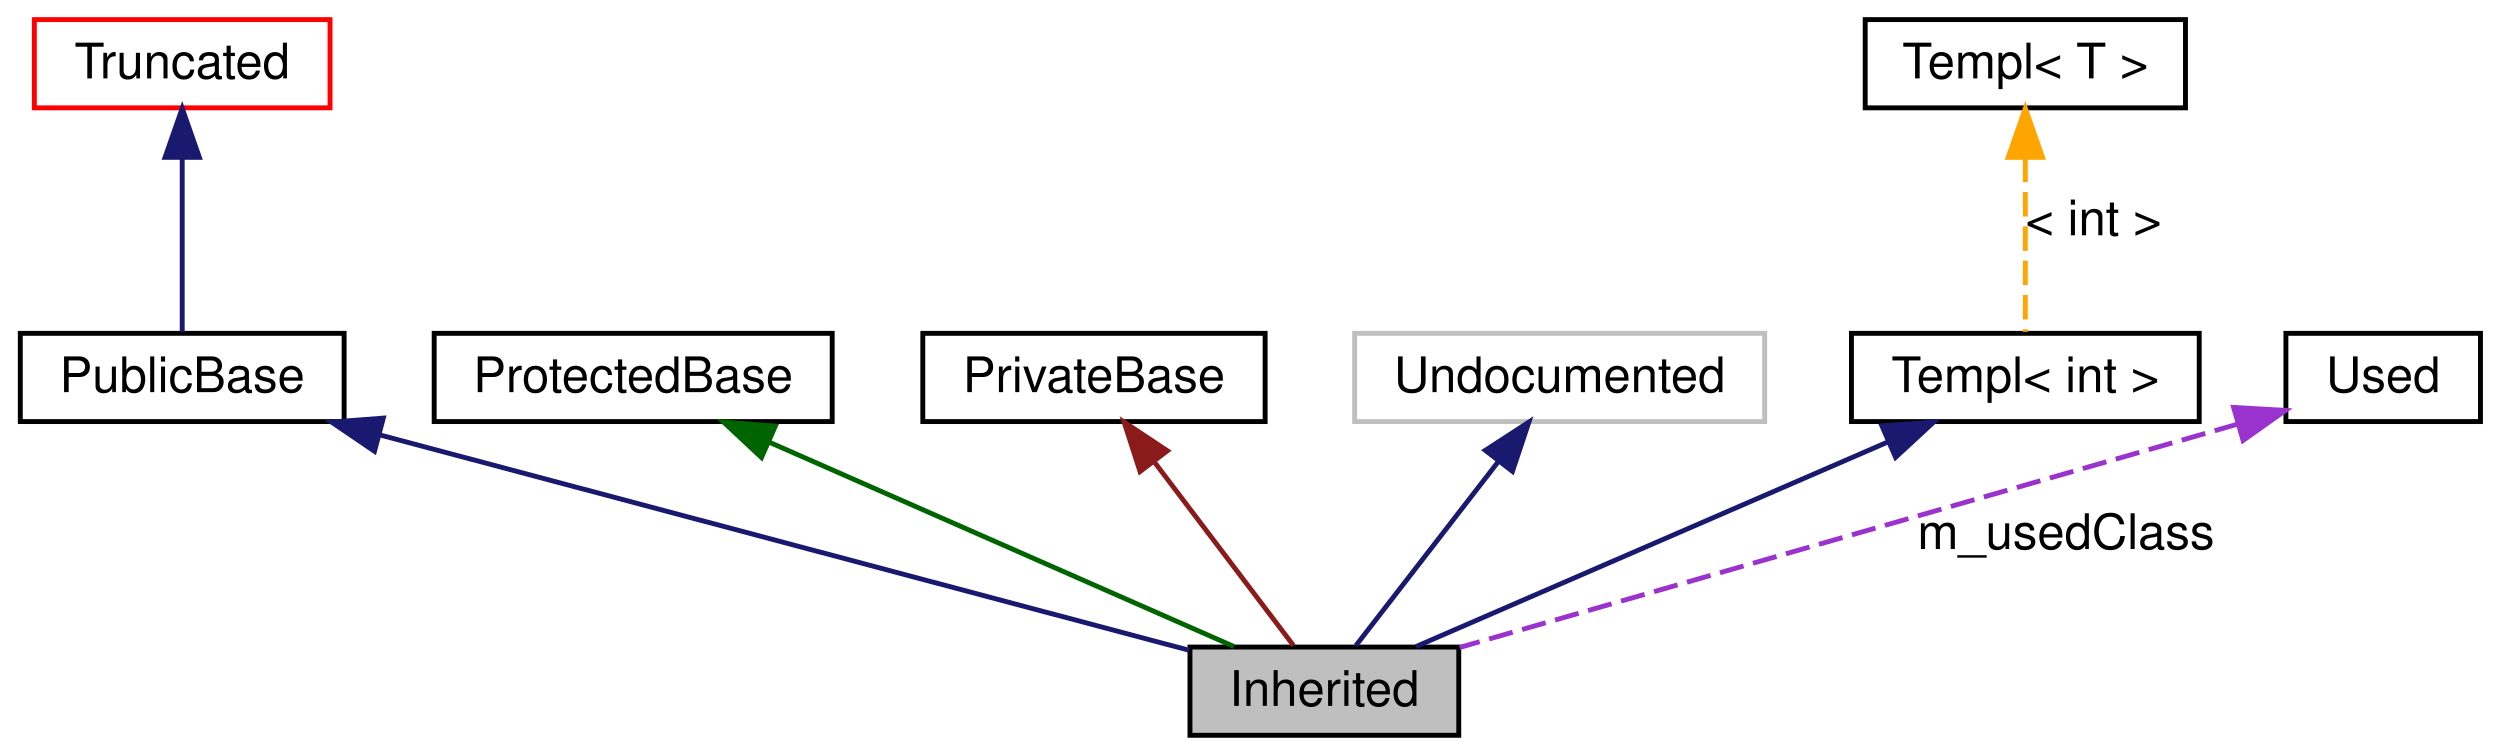
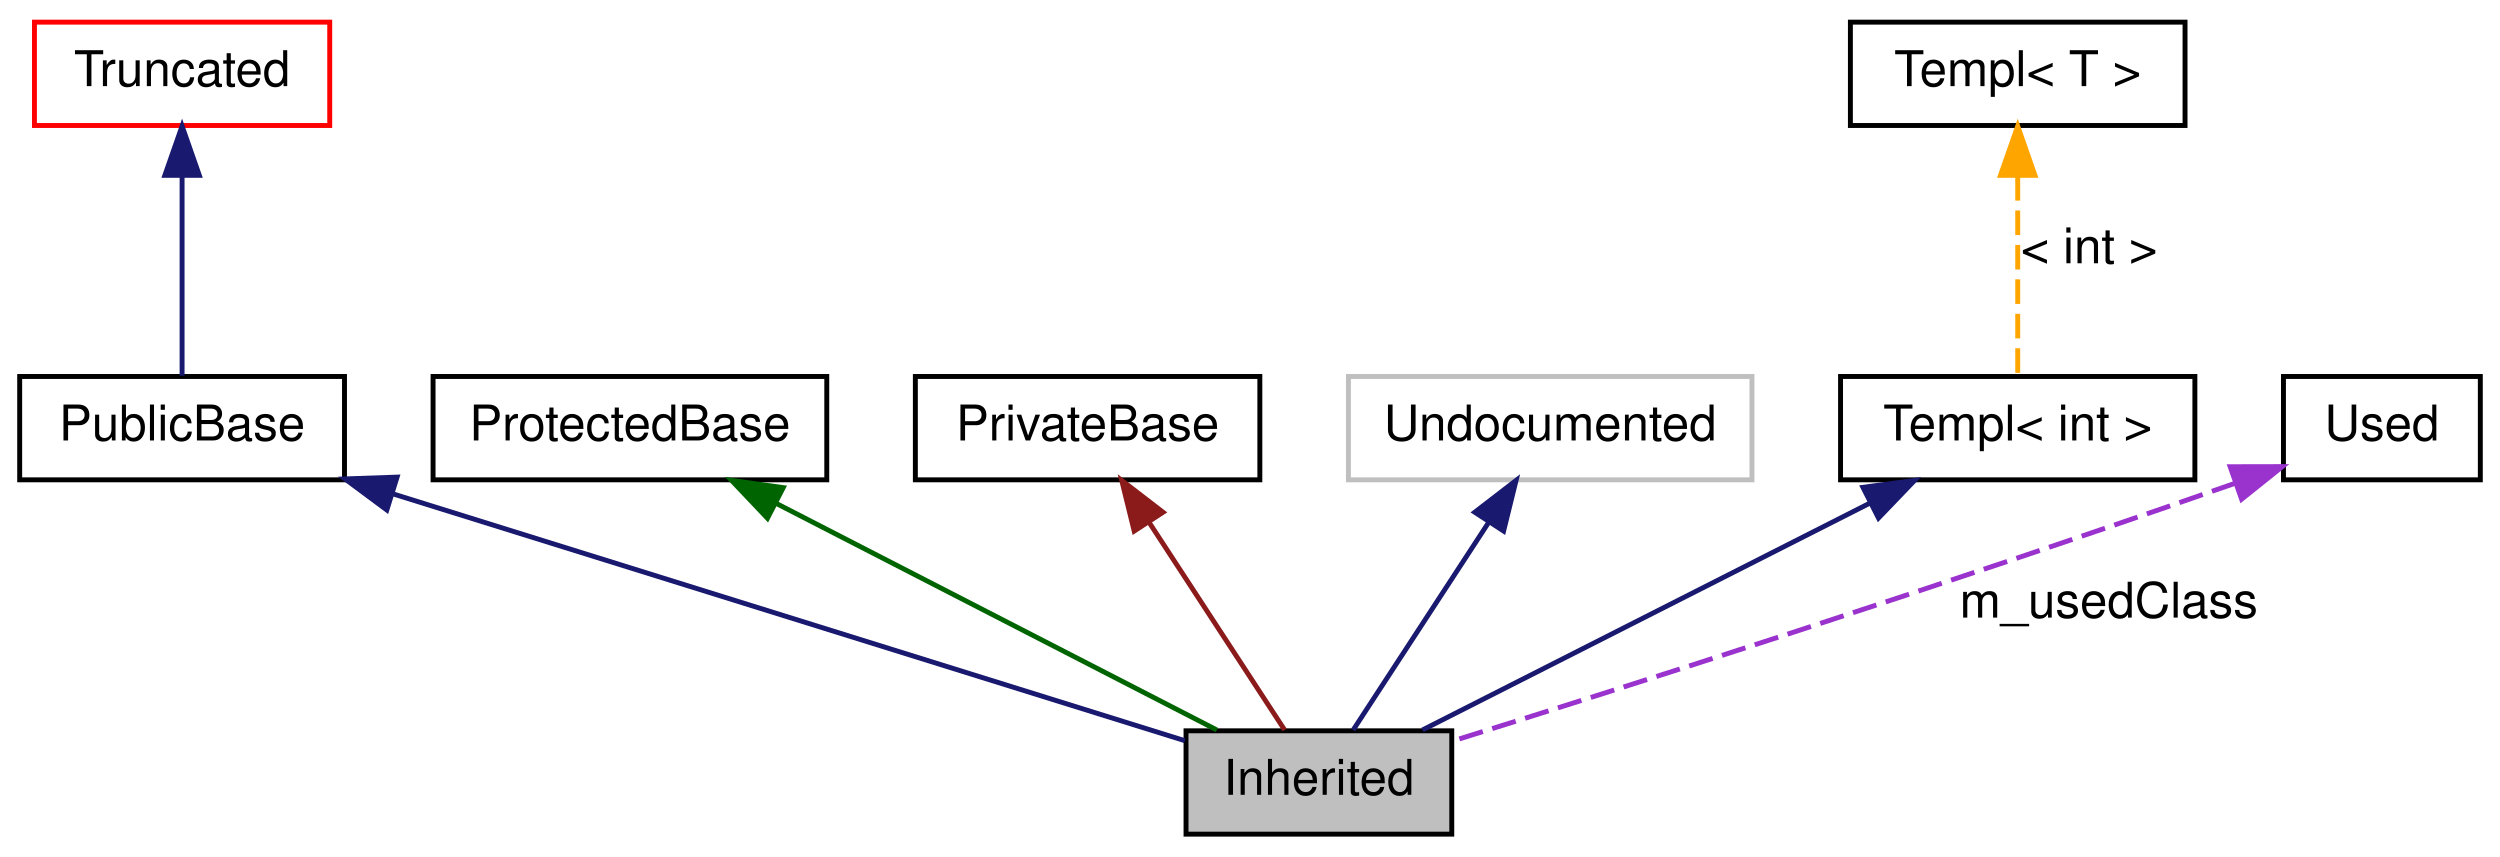
- <svg xmlns="http://www.w3.org/2000/svg" xmlns:xlink="http://www.w3.org/1999/xlink" width="510pt" height="154pt" viewBox="0.00 0.00 509.69 154.00">
-   <g id="graph0" class="graph" transform="scale(1 1) rotate(0) translate(4 150)">
+ <svg xmlns="http://www.w3.org/2000/svg" xmlns:xlink="http://www.w3.org/1999/xlink" width="508pt" height="174pt" viewBox="0.00 0.00 508.00 174.00">
+   <g id="graph1" class="graph" transform="scale(1 1) rotate(0) translate(4 170)">
    <g id="node1" class="node">
-       <polygon fill="#bfbfbf" stroke="black" points="293.431,-18 238.599,-18 238.599,-0 293.431,-0 293.431,-18" />
-       <text text-anchor="middle" x="266.015" y="-6" font-family="Helvetica,sans-Serif" font-size="10.00">Inherited</text>
+       <polygon fill="#bfbfbf" stroke="black" points="291,-21.5 237,-21.5 237,-0.5 291,-0.5 291,-21.5" />
+       <text text-anchor="middle" x="264" y="-8.5" font-family="Helvetica,sans-Serif" font-size="10.00">Inherited</text>
    </g>
    <g id="node2" class="node">
-       <g id="a_node2">
-         <a xlink:href="$classPublicBase.html" xlink:title="PublicBase">
-           <polygon fill="none" stroke="black" points="66.044,-82 -0.015,-82 -0.015,-64 66.044,-64 66.044,-82" />
-           <text text-anchor="middle" x="33.015" y="-70" font-family="Helvetica,sans-Serif" font-size="10.00">PublicBase</text>
-         </a>
-       </g>
-     </g>
-     <g id="edge1" class="edge">
-       <path fill="none" stroke="midnightblue" d="M73.367,-61.262C120.605,-48.693 197.564,-28.214 238.451,-17.335" />
-       <polygon fill="midnightblue" stroke="midnightblue" points="72.239,-57.941 63.475,-63.895 74.039,-64.705 72.239,-57.941" />
-     </g>
-     <g id="node3" class="node">
-       <g id="a_node3">
-         <a xlink:href="$classTruncated.html" xlink:title="Truncated">
-           <polygon fill="none" stroke="red" points="63.174,-146 2.855,-146 2.855,-128 63.174,-128 63.174,-146" />
-           <text text-anchor="middle" x="33.015" y="-134" font-family="Helvetica,sans-Serif" font-size="10.00">Truncated</text>
-         </a>
-       </g>
+       <a xlink:href="$classPublicBase.html" xlink:title="PublicBase">
+         <polygon fill="none" stroke="black" points="66,-93.5 2.84217e-14,-93.5 0,-72.5 66,-72.5 66,-93.5" />
+         <text text-anchor="middle" x="33" y="-80.5" font-family="Helvetica,sans-Serif" font-size="10.00">PublicBase</text>
+       </a>
    </g>
    <g id="edge2" class="edge">
-       <path fill="none" stroke="midnightblue" d="M33.015,-117.828C33.015,-106.079 33.015,-91.345 33.015,-82.305" />
-       <polygon fill="midnightblue" stroke="midnightblue" points="29.515,-117.895 33.015,-127.895 36.515,-117.895 29.515,-117.895" />
+       <path fill="none" stroke="midnightblue" d="M75.7,-69.691C122.742,-55.028 196.985,-31.888 236.737,-19.498" />
+       <polygon fill="midnightblue" stroke="midnightblue" points="74.602,-66.367 66.097,-72.684 76.685,-73.05 74.602,-66.367" />
    </g>
    <g id="node4" class="node">
-       <g id="a_node4">
-         <a xlink:href="$classProtectedBase.html" xlink:title="ProtectedBase">
-           <polygon fill="none" stroke="black" points="165.611,-82 84.418,-82 84.418,-64 165.611,-64 165.611,-82" />
-           <text text-anchor="middle" x="125.015" y="-70" font-family="Helvetica,sans-Serif" font-size="10.00">ProtectedBase</text>
-         </a>
-       </g>
-     </g>
-     <g id="edge3" class="edge">
-       <path fill="none" stroke="darkgreen" d="M152.713,-59.82C180.778,-47.48 223.402,-28.738 247.577,-18.107" />
-       <polygon fill="darkgreen" stroke="darkgreen" points="151.193,-56.665 143.448,-63.895 154.011,-63.073 151.193,-56.665" />
-     </g>
-     <g id="node5" class="node">
-       <g id="a_node5">
-         <a xlink:href="$classPrivateBase.html" xlink:title="PrivateBase">
-           <polygon fill="none" stroke="black" points="253.931,-82 184.099,-82 184.099,-64 253.931,-64 253.931,-82" />
-           <text text-anchor="middle" x="219.015" y="-70" font-family="Helvetica,sans-Serif" font-size="10.00">PrivateBase</text>
-         </a>
-       </g>
+       <a xlink:href="$classTruncated.html" xlink:title="Truncated">
+         <polygon fill="none" stroke="red" points="63,-165.5 3,-165.5 3,-144.5 63,-144.5 63,-165.5" />
+         <text text-anchor="middle" x="33" y="-152.5" font-family="Helvetica,sans-Serif" font-size="10.00">Truncated</text>
+       </a>
    </g>
    <g id="edge4" class="edge">
-       <path fill="none" stroke="#8b1a1a" d="M231.432,-55.62C240.534,-43.613 252.513,-27.811 259.719,-18.305" />
-       <polygon fill="#8b1a1a" stroke="#8b1a1a" points="228.411,-53.811 225.159,-63.895 233.989,-58.04 228.411,-53.811" />
+       <path fill="none" stroke="midnightblue" d="M33,-134.235C33,-120.969 33,-104.319 33,-93.667" />
+       <polygon fill="midnightblue" stroke="midnightblue" points="29.5,-134.376 33,-144.376 36.5,-134.376 29.5,-134.376" />
    </g>
    <g id="node6" class="node">
-       <polygon fill="none" stroke="#bfbfbf" points="355.837,-82 272.192,-82 272.192,-64 355.837,-64 355.837,-82" />
-       <text text-anchor="middle" x="314.015" y="-70" font-family="Helvetica,sans-Serif" font-size="10.00">Undocumented</text>
-     </g>
-     <g id="edge5" class="edge">
-       <path fill="none" stroke="midnightblue" d="M301.606,-55.972C292.278,-43.923 279.876,-27.904 272.445,-18.305" />
-       <polygon fill="midnightblue" stroke="midnightblue" points="298.85,-58.13 307.739,-63.895 304.385,-53.845 298.85,-58.13" />
-     </g>
-     <g id="node7" class="node">
-       <g id="a_node7">
-         <a xlink:href="$classTempl.html" xlink:title="Templ&lt; int &gt;">
-           <polygon fill="none" stroke="black" points="444.489,-82 373.54,-82 373.54,-64 444.489,-64 444.489,-82" />
-           <text text-anchor="middle" x="409.015" y="-70" font-family="Helvetica,sans-Serif" font-size="10.00">Templ&lt; int &gt;</text>
-         </a>
-       </g>
+       <a xlink:href="$classProtectedBase.html" xlink:title="ProtectedBase">
+         <polygon fill="none" stroke="black" points="164,-93.5 84,-93.5 84,-72.5 164,-72.5 164,-93.5" />
+         <text text-anchor="middle" x="124" y="-80.5" font-family="Helvetica,sans-Serif" font-size="10.00">ProtectedBase</text>
+       </a>
    </g>
    <g id="edge6" class="edge">
-       <path fill="none" stroke="midnightblue" d="M380.923,-59.82C352.46,-47.48 309.232,-28.738 284.714,-18.107" />
-       <polygon fill="midnightblue" stroke="midnightblue" points="379.753,-63.128 390.32,-63.895 382.537,-56.706 379.753,-63.128" />
+       <path fill="none" stroke="darkgreen" d="M153.627,-67.763C180.537,-53.924 219.544,-33.863 243.258,-21.667" />
+       <polygon fill="darkgreen" stroke="darkgreen" points="151.95,-64.69 144.657,-72.376 155.151,-70.915 151.95,-64.69" />
    </g>
    <g id="node8" class="node">
-       <g id="a_node8">
-         <a xlink:href="$classTempl.html" xlink:title="Templ&lt; T &gt;">
-           <polygon fill="none" stroke="black" points="441.683,-146 376.346,-146 376.346,-128 441.683,-128 441.683,-146" />
-           <text text-anchor="middle" x="409.015" y="-134" font-family="Helvetica,sans-Serif" font-size="10.00">Templ&lt; T &gt;</text>
-         </a>
-       </g>
-     </g>
-     <g id="edge7" class="edge">
-       <path fill="none" stroke="orange" stroke-dasharray="5,2" d="M409.015,-117.828C409.015,-106.079 409.015,-91.345 409.015,-82.305" />
-       <polygon fill="orange" stroke="orange" points="405.515,-117.895 409.015,-127.895 412.515,-117.895 405.515,-117.895" />
-       <text text-anchor="middle" x="422.914" y="-102" font-family="Helvetica,sans-Serif" font-size="10.00">&lt; int &gt;</text>
-     </g>
-     <g id="node9" class="node">
-       <g id="a_node9">
-         <a xlink:href="$classUsed.html" xlink:title="Used">
-           <polygon fill="none" stroke="black" points="501.861,-82 462.168,-82 462.168,-64 501.861,-64 501.861,-82" />
-           <text text-anchor="middle" x="482.015" y="-70" font-family="Helvetica,sans-Serif" font-size="10.00">Used</text>
-         </a>
-       </g>
+       <a xlink:href="$classPrivateBase.html" xlink:title="PrivateBase">
+         <polygon fill="none" stroke="black" points="252,-93.5 182,-93.5 182,-72.5 252,-72.5 252,-93.5" />
+         <text text-anchor="middle" x="217" y="-80.5" font-family="Helvetica,sans-Serif" font-size="10.00">PrivateBase</text>
+       </a>
    </g>
    <g id="edge8" class="edge">
-       <path fill="none" stroke="#9a32cd" stroke-dasharray="5,2" d="M452.451,-63.514C410.543,-51.485 334.429,-29.637 293.618,-17.923" />
-       <polygon fill="#9a32cd" stroke="#9a32cd" points="451.504,-66.883 462.081,-66.278 453.435,-60.155 451.504,-66.883" />
-       <text text-anchor="middle" x="417.305" y="-38" font-family="Helvetica,sans-Serif" font-size="10.00">m_usedClass</text>
+       <path fill="none" stroke="#8b1a1a" d="M229.527,-63.81C238.339,-50.311 249.805,-32.745 257.037,-21.667" />
+       <polygon fill="#8b1a1a" stroke="#8b1a1a" points="226.47,-62.089 223.935,-72.376 232.332,-65.915 226.47,-62.089" />
+     </g>
+     <g id="node10" class="node">
+       <polygon fill="none" stroke="#bfbfbf" points="352,-93.5 270,-93.5 270,-72.5 352,-72.5 352,-93.5" />
+       <text text-anchor="middle" x="311" y="-80.5" font-family="Helvetica,sans-Serif" font-size="10.00">Undocumented</text>
+     </g>
+     <g id="edge10" class="edge">
+       <path fill="none" stroke="midnightblue" d="M298.473,-63.81C289.661,-50.311 278.195,-32.745 270.963,-21.667" />
+       <polygon fill="midnightblue" stroke="midnightblue" points="295.668,-65.915 304.065,-72.376 301.53,-62.089 295.668,-65.915" />
+     </g>
+     <g id="node12" class="node">
+       <a xlink:href="$classTempl.html" xlink:title="Templ&lt; int &gt;">
+         <polygon fill="none" stroke="black" points="442,-93.5 370,-93.5 370,-72.5 442,-72.5 442,-93.5" />
+         <text text-anchor="middle" x="406" y="-80.5" font-family="Helvetica,sans-Serif" font-size="10.00">Templ&lt; int &gt;</text>
+       </a>
+     </g>
+     <g id="edge12" class="edge">
+       <path fill="none" stroke="midnightblue" d="M375.95,-67.763C348.655,-53.924 309.091,-33.863 285.039,-21.667" />
+       <polygon fill="midnightblue" stroke="midnightblue" points="374.546,-70.975 385.047,-72.376 377.711,-64.732 374.546,-70.975" />
+     </g>
+     <g id="node14" class="node">
+       <a xlink:href="$classTempl.html" xlink:title="Templ&lt; T &gt;">
+         <polygon fill="none" stroke="black" points="440,-165.5 372,-165.5 372,-144.5 440,-144.5 440,-165.5" />
+         <text text-anchor="middle" x="406" y="-152.5" font-family="Helvetica,sans-Serif" font-size="10.00">Templ&lt; T &gt;</text>
+       </a>
+     </g>
+     <g id="edge14" class="edge">
+       <path fill="none" stroke="orange" stroke-dasharray="5,2" d="M406,-134.235C406,-120.969 406,-104.319 406,-93.667" />
+       <polygon fill="orange" stroke="orange" points="402.5,-134.376 406,-144.376 409.5,-134.376 402.5,-134.376" />
+       <text text-anchor="middle" x="420.5" y="-116.5" font-family="Helvetica,sans-Serif" font-size="10.00">&lt; int &gt;</text>
+     </g>
+     <g id="node16" class="node">
+       <a xlink:href="$classUsed.html" xlink:title="Used">
+         <polygon fill="none" stroke="black" points="500,-93.5 460,-93.5 460,-72.5 500,-72.5 500,-93.5" />
+         <text text-anchor="middle" x="480" y="-80.5" font-family="Helvetica,sans-Serif" font-size="10.00">Used</text>
+       </a>
+     </g>
+     <g id="edge16" class="edge">
+       <path fill="none" stroke="#9a32cd" stroke-dasharray="5,2" d="M450.192,-71.813C388.016,-50.02 325.786,-30.243 291.076,-19.391" />
+       <polygon fill="#9a32cd" stroke="#9a32cd" points="449.169,-75.163 459.763,-75.185 451.494,-68.561 449.169,-75.163" />
+       <text text-anchor="middle" x="424.5" y="-44.5" font-family="Helvetica,sans-Serif" font-size="10.00">m_usedClass</text>
    </g>
  </g>
</svg>
